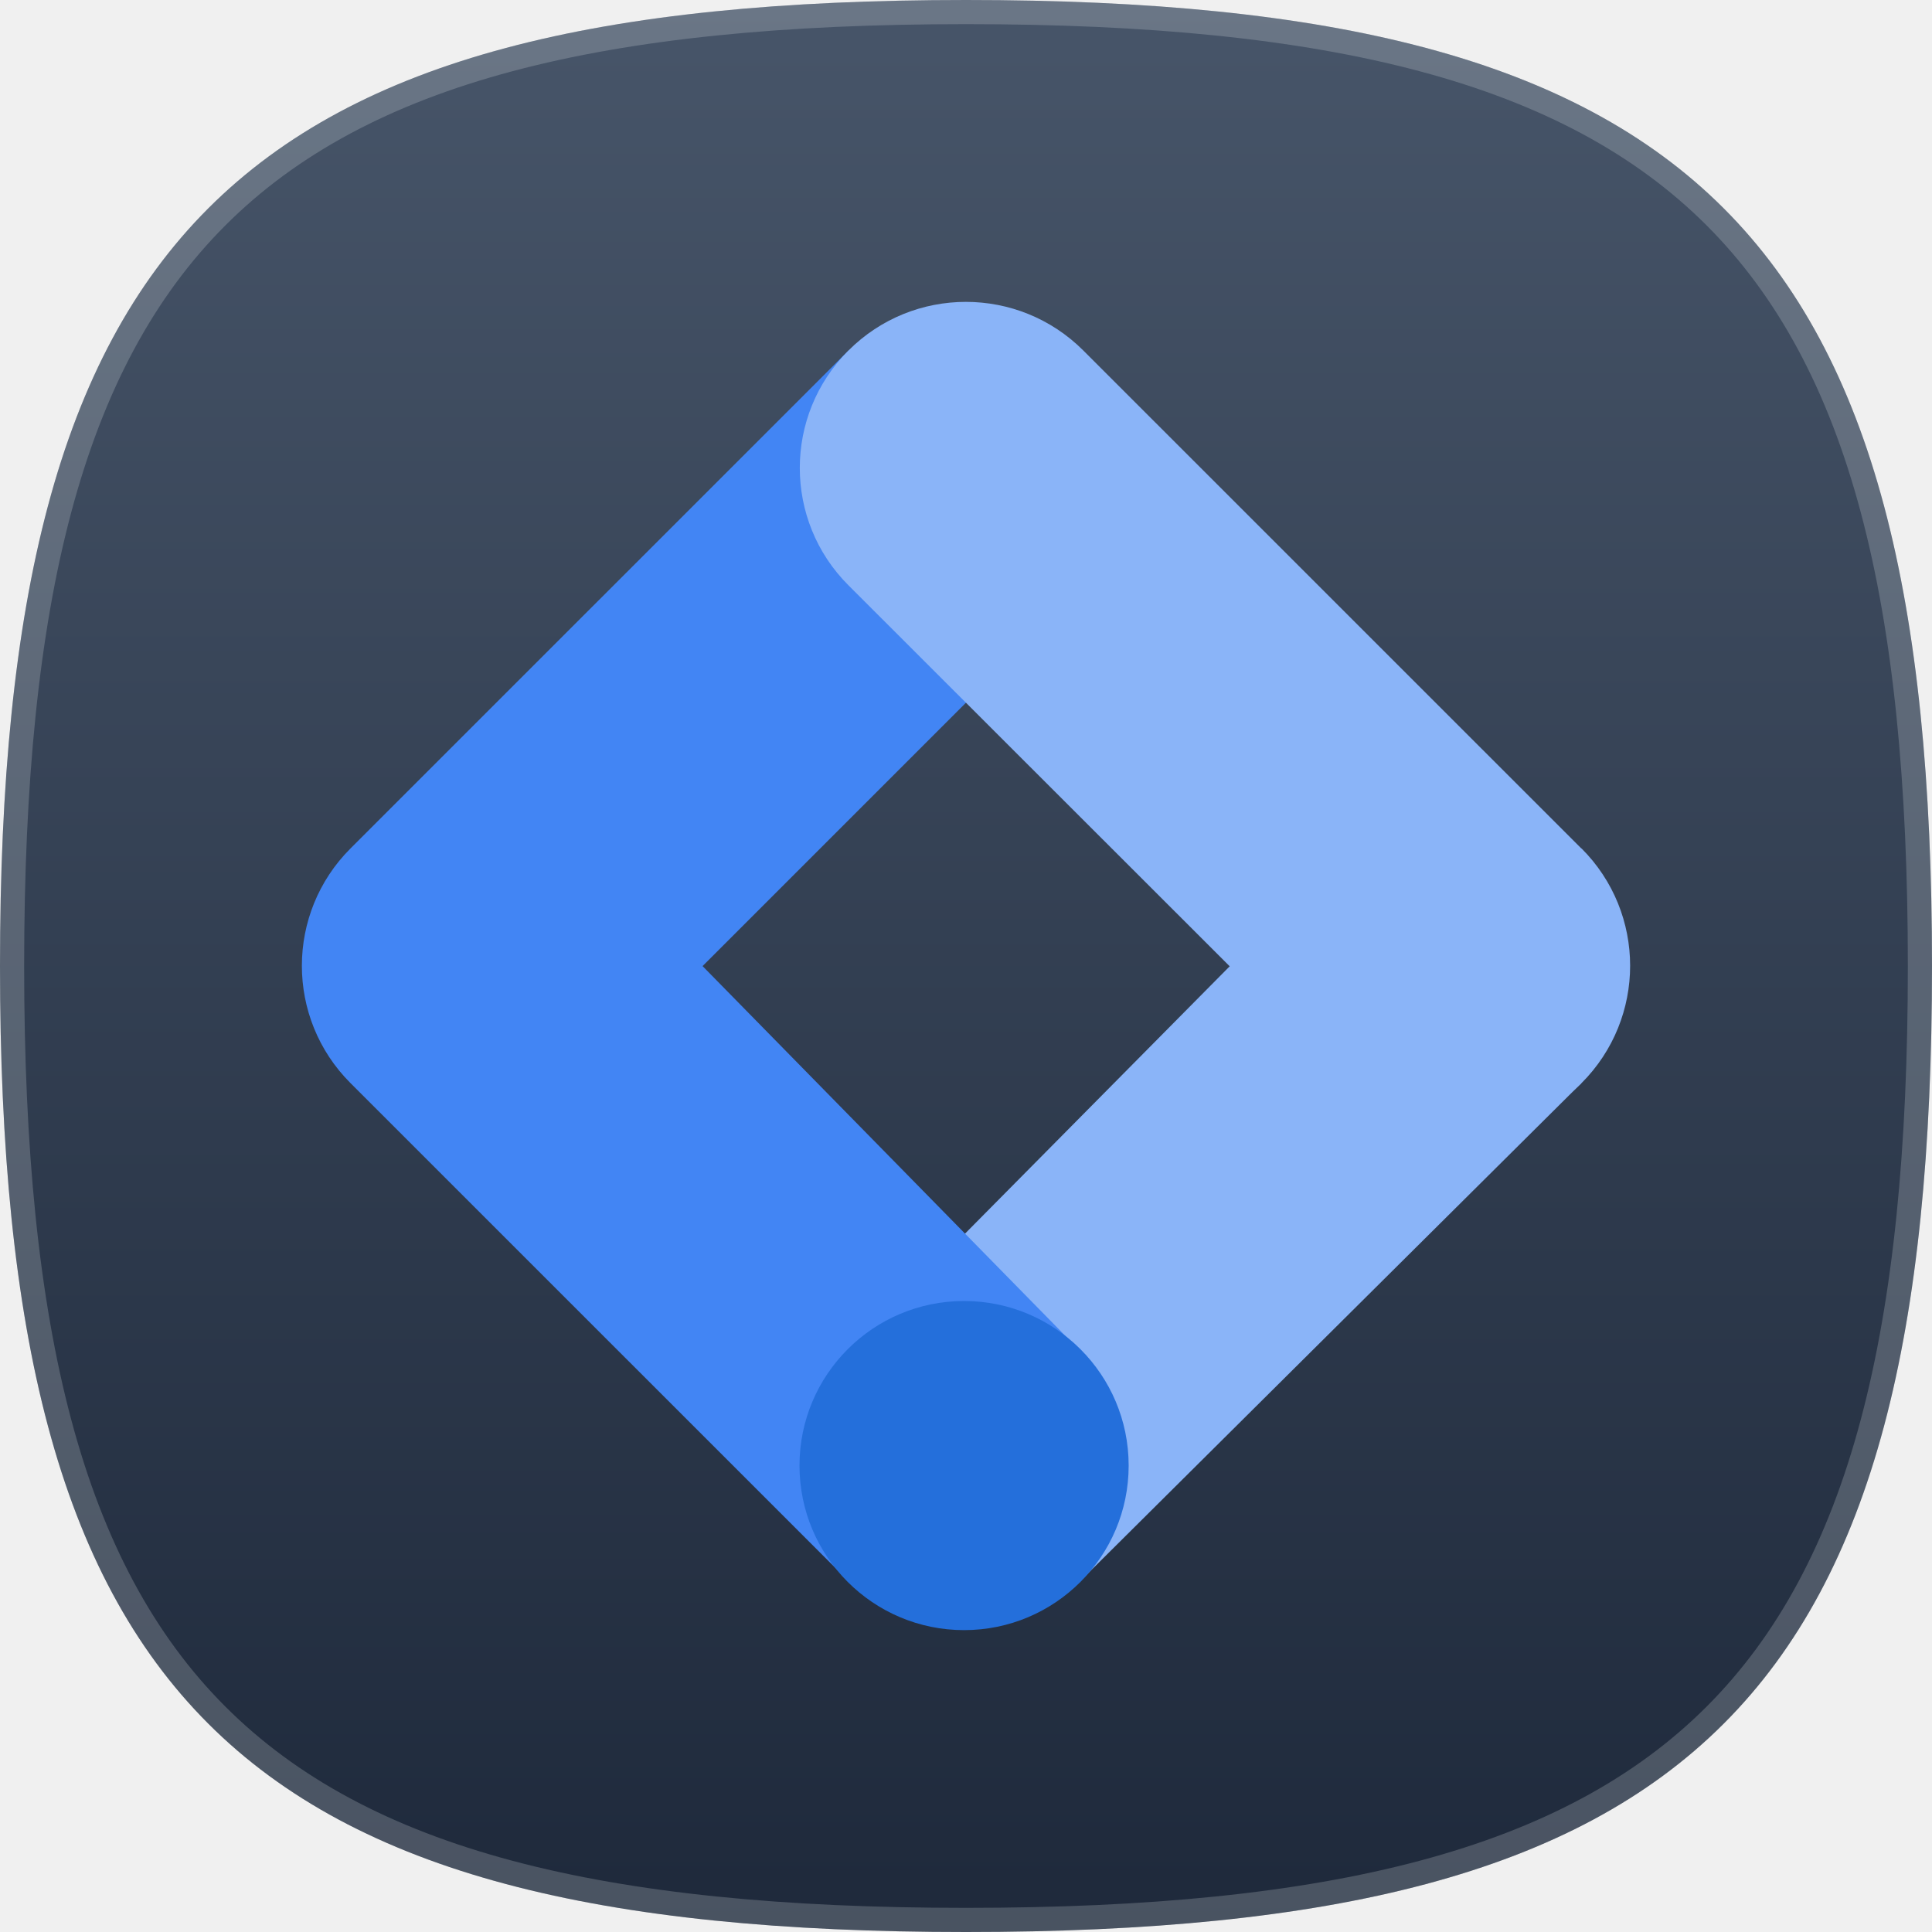
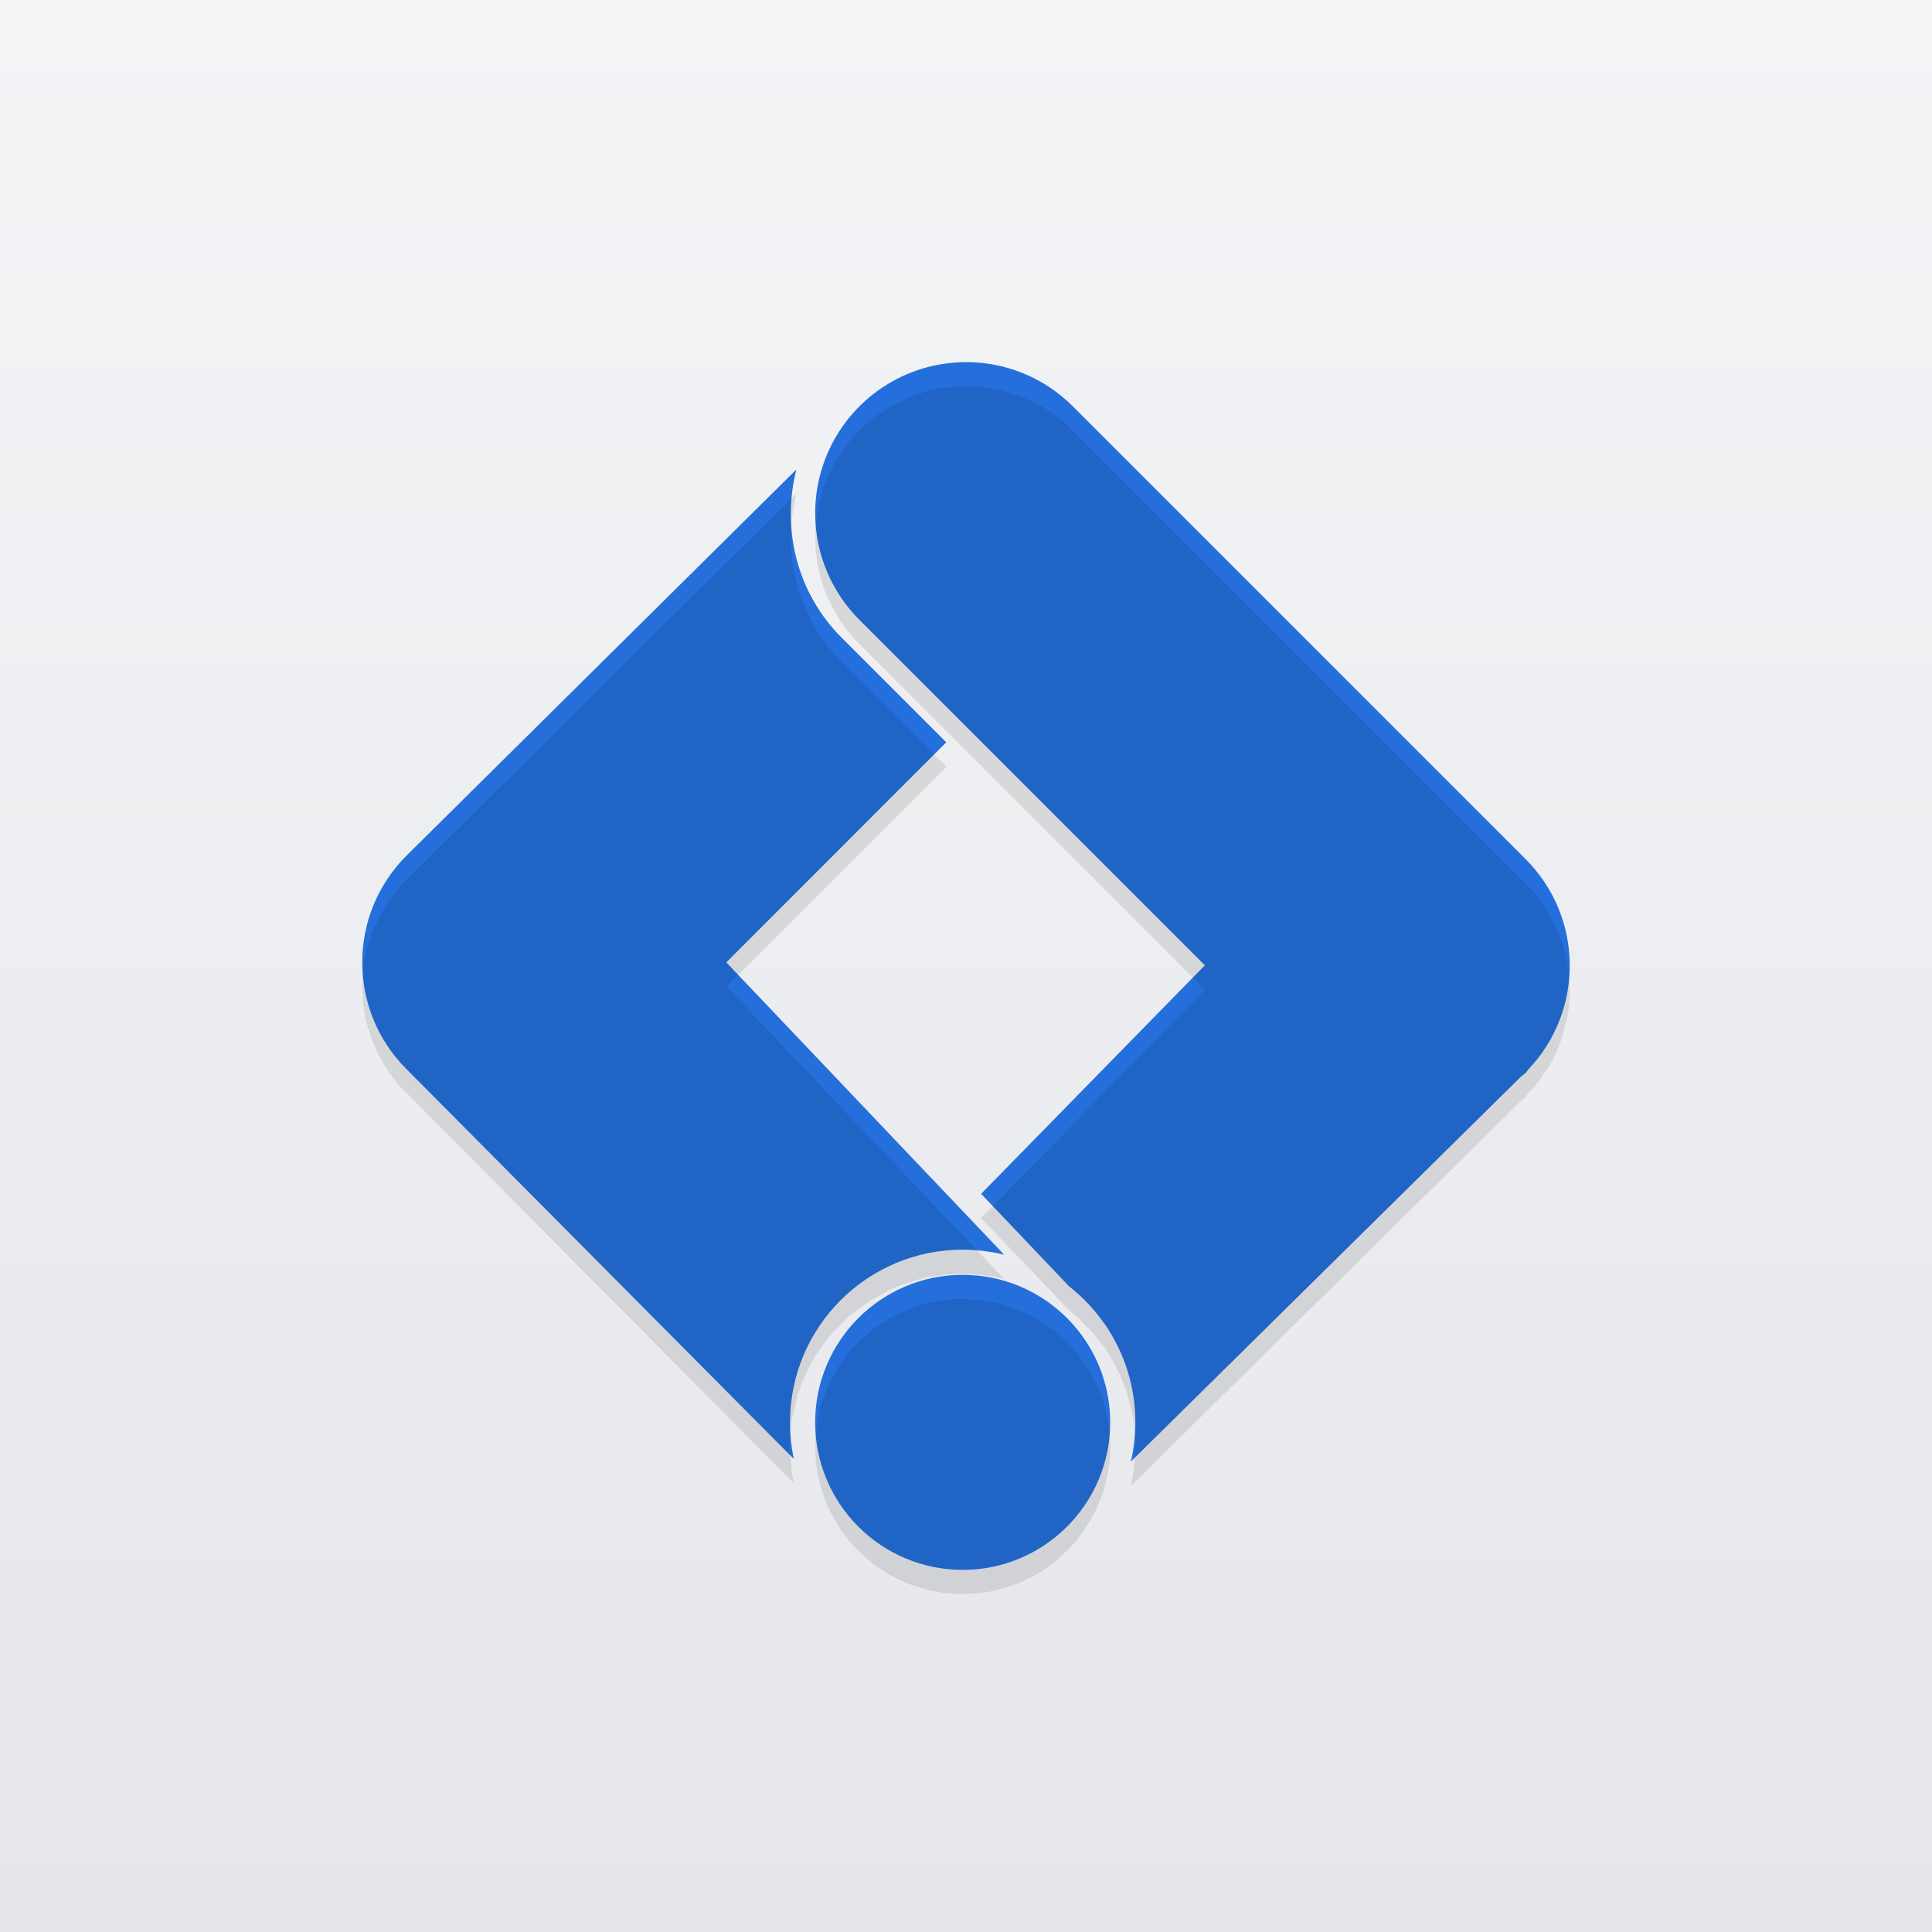
- <svg xmlns="http://www.w3.org/2000/svg" width="320" height="320" viewBox="0 0 320 320" fill="none">
-   <g clip-path="url(#clip0_1014_7047)">
-     <path d="M160 0C281.326 0 320 38.674 320 160C320 281.326 281.326 320 160 320C38.674 320 0 281.326 0 160C0 38.674 38.674 0 160 0Z" fill="url(#paint0_linear_1014_7047)" />
-     <path d="M160 2C220.573 2 259.85 11.683 284.083 35.917C308.317 60.15 318 99.427 318 160C318 220.573 308.317 259.85 284.083 284.083C259.85 308.317 220.573 318 160 318C99.427 318 60.15 308.317 35.917 284.083C11.683 259.85 2 220.573 2 160C2 99.427 11.683 60.15 35.917 35.917C60.15 11.683 99.427 2 160 2Z" stroke="#F8FAFC" stroke-opacity="0.2" stroke-width="4" />
-     <g clip-path="url(#clip1_1014_7047)">
-       <path d="M179.156 261.636L140.957 223.398L223.012 140.518L261.916 179.406L179.156 261.636Z" fill="#8AB4F8" />
-       <path d="M179.432 96.954L140.538 58.057L58.063 140.518C47.32 151.251 47.311 168.647 58.045 179.389C58.054 179.398 58.063 179.406 58.063 179.406L140.538 261.868L178.693 223.541L116.369 160.016L179.432 96.954Z" fill="#4285F4" />
-       <path d="M261.907 140.518L179.432 58.056C168.689 47.315 151.272 47.315 140.529 58.056C129.785 68.798 129.785 86.212 140.529 96.945L223.048 179.406C233.792 190.148 251.208 190.148 261.942 179.406C272.686 168.664 272.686 151.251 261.942 140.518H261.907Z" fill="#8AB4F8" />
-       <path d="M159.682 270C174.737 270 186.942 257.797 186.942 242.744C186.942 227.691 174.737 215.488 159.682 215.488C144.627 215.488 132.422 227.691 132.422 242.744C132.422 257.797 144.627 270 159.682 270Z" fill="#246FDB" />
-     </g>
+ <svg xmlns="http://www.w3.org/2000/svg" width="80" height="80" viewBox="0 0 80 80" fill="none">
+   <rect width="80" height="80" fill="url(#paint0_linear_googletagman)" />
+   <g transform="translate(14.994 14.995) scale(2.08377)">
+     <path d="M12.003 0a3 3 0 0 0-2.121 5.121l6.865 6.865-4.446 4.541 1.745 1.836a3.432 3.432 0 0 1 .7.739l.012.011-.001.002a3.432 3.432 0 0 1 .609 1.953 3.432 3.432 0 0 1-.09.78l7.75-7.647c.031-.029.067-.05.098-.08.023-.023.038-.052.06-.076a2.994 2.994 0 0 0-.06-4.166l-9-9A2.99 2.99 0 0 0 12.003 0zM8.63 2.133L.88 9.809a2.998 2.998 0 0 0 0 4.238l7.7 7.75a3.432 3.432 0 0 1-.077-.729 3.432 3.432 0 0 1 3.431-3.431 3.432 3.432 0 0 1 .826.101l-5.523-5.81 4.371-4.373-2.08-2.08c-.903-.904-1.193-2.183-.898-3.342zm3.304 16.004a2.932 2.932 0 0 0-2.931 2.931A2.932 2.932 0 0 0 11.934 24a2.932 2.932 0 0 0 2.932-2.932 2.932 2.932 0 0 0-2.932-2.931z" fill="#246FDB" />
+   </g>
+   <g transform="translate(14.994 15.995) scale(2.08377)">
+     <path fill-rule="evenodd" fill="black" fill-opacity="0.1" d="M11.98 0.00 L11.82 0.01 L11.66 0.02 L11.51 0.04 L11.35 0.07 L11.19 0.11 L11.04 0.16 L10.89 0.21 L10.75 0.28 L10.60 0.35 L10.46 0.43 L10.33 0.51 L10.20 0.60 L10.07 0.70 L9.95 0.81 L9.84 0.92 L9.73 1.04 L9.63 1.16 L9.54 1.29 L9.45 1.43 L9.37 1.56 L9.30 1.71 L9.23 1.85 L9.17 2.00 L9.13 2.15 L9.08 2.31 L9.05 2.46 L9.03 2.62 L9.01 2.78 L9.00 2.94 L9.01 3.10 L9.01 3.26 L9.04 3.44 L9.05 3.54 L9.08 3.65 L9.10 3.75 L9.13 3.87 L9.16 3.96 L9.20 4.07 L9.24 4.17 L9.29 4.28 L9.33 4.37 L9.39 4.47 L9.44 4.56 L9.50 4.66 L9.56 4.74 L9.63 4.84 L9.69 4.91 L9.77 5.01 L9.88 5.12 L16.75 11.99 L12.30 16.53 L14.05 18.36 L14.15 18.45 L14.26 18.54 L14.35 18.64 L14.46 18.75 L14.53 18.82 L14.60 18.91 L14.68 19.01 L14.75 19.10 L14.76 19.11 L14.76 19.11 L14.86 19.27 L14.93 19.39 L15.00 19.53 L15.07 19.67 L15.13 19.82 L15.19 19.97 L15.23 20.12 L15.27 20.28 L15.31 20.43 L15.33 20.59 L15.35 20.75 L15.36 20.91 L15.37 21.07 L15.36 21.23 L15.35 21.38 L15.33 21.54 L15.31 21.69 L15.28 21.85 L23.03 14.20 L23.12 14.12 L23.18 14.04 L23.29 13.93 L23.39 13.80 L23.48 13.67 L23.57 13.54 L23.65 13.40 L23.72 13.26 L23.78 13.11 L23.84 12.96 L23.88 12.81 L23.92 12.65 L23.96 12.50 L23.98 12.34 L23.99 12.18 L24.00 12.02 L23.99 11.86 L23.98 11.70 L23.96 11.54 L23.94 11.42 L23.92 11.33 L23.89 11.21 L23.87 11.12 L23.83 11.00 L23.79 10.91 L23.76 10.82 L23.71 10.71 L23.66 10.62 L23.61 10.51 L23.54 10.41 L23.48 10.31 L23.42 10.23 L23.35 10.13 L23.27 10.04 L23.21 9.97 L23.12 9.88 L14.08 0.84 L13.98 0.74 L13.87 0.65 L13.74 0.56 L13.63 0.48 L13.51 0.40 L13.39 0.34 L13.24 0.27 L13.11 0.21 L12.96 0.16 L12.83 0.12 L12.70 0.08 L12.56 0.05 L12.42 0.03 L12.28 0.01 L12.14 0.00 Z M8.63 2.13 L0.88 9.81 L0.76 9.94 L0.67 10.05 L0.58 10.16 L0.50 10.27 L0.43 10.39 L0.36 10.51 L0.30 10.64 L0.25 10.74 L0.19 10.87 L0.15 11.01 L0.11 11.12 L0.08 11.26 L0.05 11.39 L0.03 11.53 L0.01 11.67 L0.01 11.81 L0.00 11.93 L0.01 12.05 L0.01 12.19 L0.03 12.33 L0.05 12.46 L0.07 12.58 L0.11 12.72 L0.15 12.85 L0.19 12.98 L0.25 13.11 L0.30 13.24 L0.37 13.36 L0.43 13.47 L0.50 13.58 L0.57 13.68 L0.65 13.79 L0.74 13.90 L0.87 14.03 L8.58 21.80 L8.56 21.70 L8.54 21.58 L8.53 21.46 L8.52 21.37 L8.51 21.25 L8.50 21.15 L8.50 21.03 L8.51 20.93 L8.51 20.83 L8.52 20.71 L8.53 20.61 L8.55 20.49 L8.57 20.39 L8.60 20.28 L8.62 20.18 L8.65 20.06 L8.68 19.97 L8.72 19.86 L8.76 19.76 L8.81 19.65 L8.85 19.56 L8.90 19.46 L8.95 19.37 L9.00 19.28 L9.06 19.20 L9.12 19.10 L9.18 19.02 L9.26 18.92 L9.33 18.83 L9.40 18.76 L9.48 18.67 L9.55 18.60 L9.62 18.53 L9.71 18.45 L9.81 18.38 L9.89 18.32 L9.97 18.26 L10.07 18.19 L10.15 18.14 L10.24 18.09 L10.34 18.03 L10.43 17.98 L10.52 17.94 L10.63 17.89 L10.72 17.86 L10.84 17.82 L10.95 17.78 L11.05 17.75 L11.14 17.73 L11.26 17.70 L11.38 17.68 L11.48 17.67 L11.60 17.65 L11.69 17.65 L11.79 17.64 L11.89 17.64 L11.99 17.64 L12.11 17.64 L12.21 17.65 L12.33 17.66 L12.45 17.68 L12.55 17.69 L12.64 17.71 L12.76 17.74 L7.24 11.93 L11.61 7.56 L9.53 5.48 L9.45 5.40 L9.38 5.32 L9.32 5.24 L9.25 5.16 L9.19 5.08 L9.13 5.00 L9.07 4.92 L9.02 4.83 L8.96 4.73 L8.89 4.58 L8.82 4.44 L8.76 4.29 L8.70 4.15 L8.66 3.99 L8.62 3.84 L8.58 3.69 L8.55 3.51 L8.54 3.36 L8.52 3.20 L8.52 3.05 L8.52 2.89 L8.53 2.69 L8.56 2.50 L8.59 2.31 Z M11.89 18.14 L11.75 18.14 L11.62 18.15 L11.48 18.17 L11.32 18.20 L11.19 18.23 L11.05 18.27 L10.90 18.33 L10.77 18.38 L10.64 18.44 L10.50 18.51 L10.38 18.58 L10.27 18.66 L10.15 18.74 L10.03 18.84 L9.93 18.93 L9.83 19.03 L9.73 19.13 L9.64 19.24 L9.56 19.35 L9.47 19.48 L9.40 19.60 L9.32 19.74 L9.26 19.87 L9.21 20.00 L9.16 20.13 L9.11 20.28 L9.08 20.42 L9.05 20.55 L9.03 20.69 L9.01 20.83 L9.00 20.97 L9.00 21.11 L9.01 21.25 L9.02 21.39 L9.04 21.54 L9.07 21.68 L9.10 21.82 L9.14 21.95 L9.19 22.10 L9.24 22.23 L9.30 22.36 L9.37 22.48 L9.44 22.60 L9.52 22.74 L9.61 22.85 L9.69 22.96 L9.80 23.08 L9.90 23.18 L10.01 23.28 L10.12 23.37 L10.23 23.46 L10.35 23.53 L10.47 23.61 L10.59 23.67 L10.73 23.74 L10.86 23.80 L10.99 23.84 L11.15 23.89 L11.28 23.93 L11.42 23.95 L11.56 23.98 L11.70 23.99 L11.83 24.00 L11.97 24.00 L12.13 23.99 L12.27 23.98 L12.41 23.96 L12.55 23.94 L12.68 23.90 L12.82 23.86 L12.95 23.82 L13.10 23.76 L13.22 23.70 L13.35 23.64 L13.47 23.57 L13.60 23.48 L13.71 23.40 L13.82 23.31 L13.94 23.20 L14.04 23.11 L14.15 22.99 L14.24 22.88 L14.32 22.77 L14.40 22.65 L14.47 22.53 L14.55 22.39 L14.61 22.27 L14.66 22.14 L14.72 21.99 L14.76 21.86 L14.79 21.72 L14.82 21.58 L14.84 21.45 L14.86 21.31 L14.86 21.17 L14.87 21.03 L14.86 20.89 L14.85 20.75 L14.83 20.61 L14.80 20.45 L14.77 20.32 L14.73 20.18 L14.68 20.03 L14.63 19.90 L14.56 19.76 L14.49 19.64 L14.42 19.52 L14.34 19.40 L14.26 19.29 L14.18 19.18 L14.08 19.07 L13.97 18.96 L13.87 18.87 L13.75 18.76 L13.63 18.68 L13.52 18.60 L13.40 18.53 L13.28 18.46 L13.15 18.40 L13.00 18.34 L12.87 18.29 L12.74 18.25 L12.61 18.21 L12.45 18.18 L12.31 18.16 L12.17 18.15 L12.03 18.14 Z" />
  </g>
  <defs>
-     <linearGradient id="paint0_linear_1014_7047" x1="160" y1="0" x2="160" y2="320" gradientUnits="userSpaceOnUse">
-       <stop stop-color="#475569" />
-       <stop offset="1" stop-color="#1E293B" />
+     <linearGradient id="paint0_linear_googletagman" x1="40" y1="0" x2="40" y2="80" gradientUnits="userSpaceOnUse">
+       <stop stop-color="#F3F4F6" />
+       <stop offset="1" stop-color="#E5E7EB" />
    </linearGradient>
-     <clipPath id="clip0_1014_7047">
-       <rect width="320" height="320" fill="white" />
-     </clipPath>
-     <clipPath id="clip1_1014_7047">
-       <rect width="240" height="240" fill="white" transform="translate(40 40)" />
-     </clipPath>
  </defs>
</svg>
